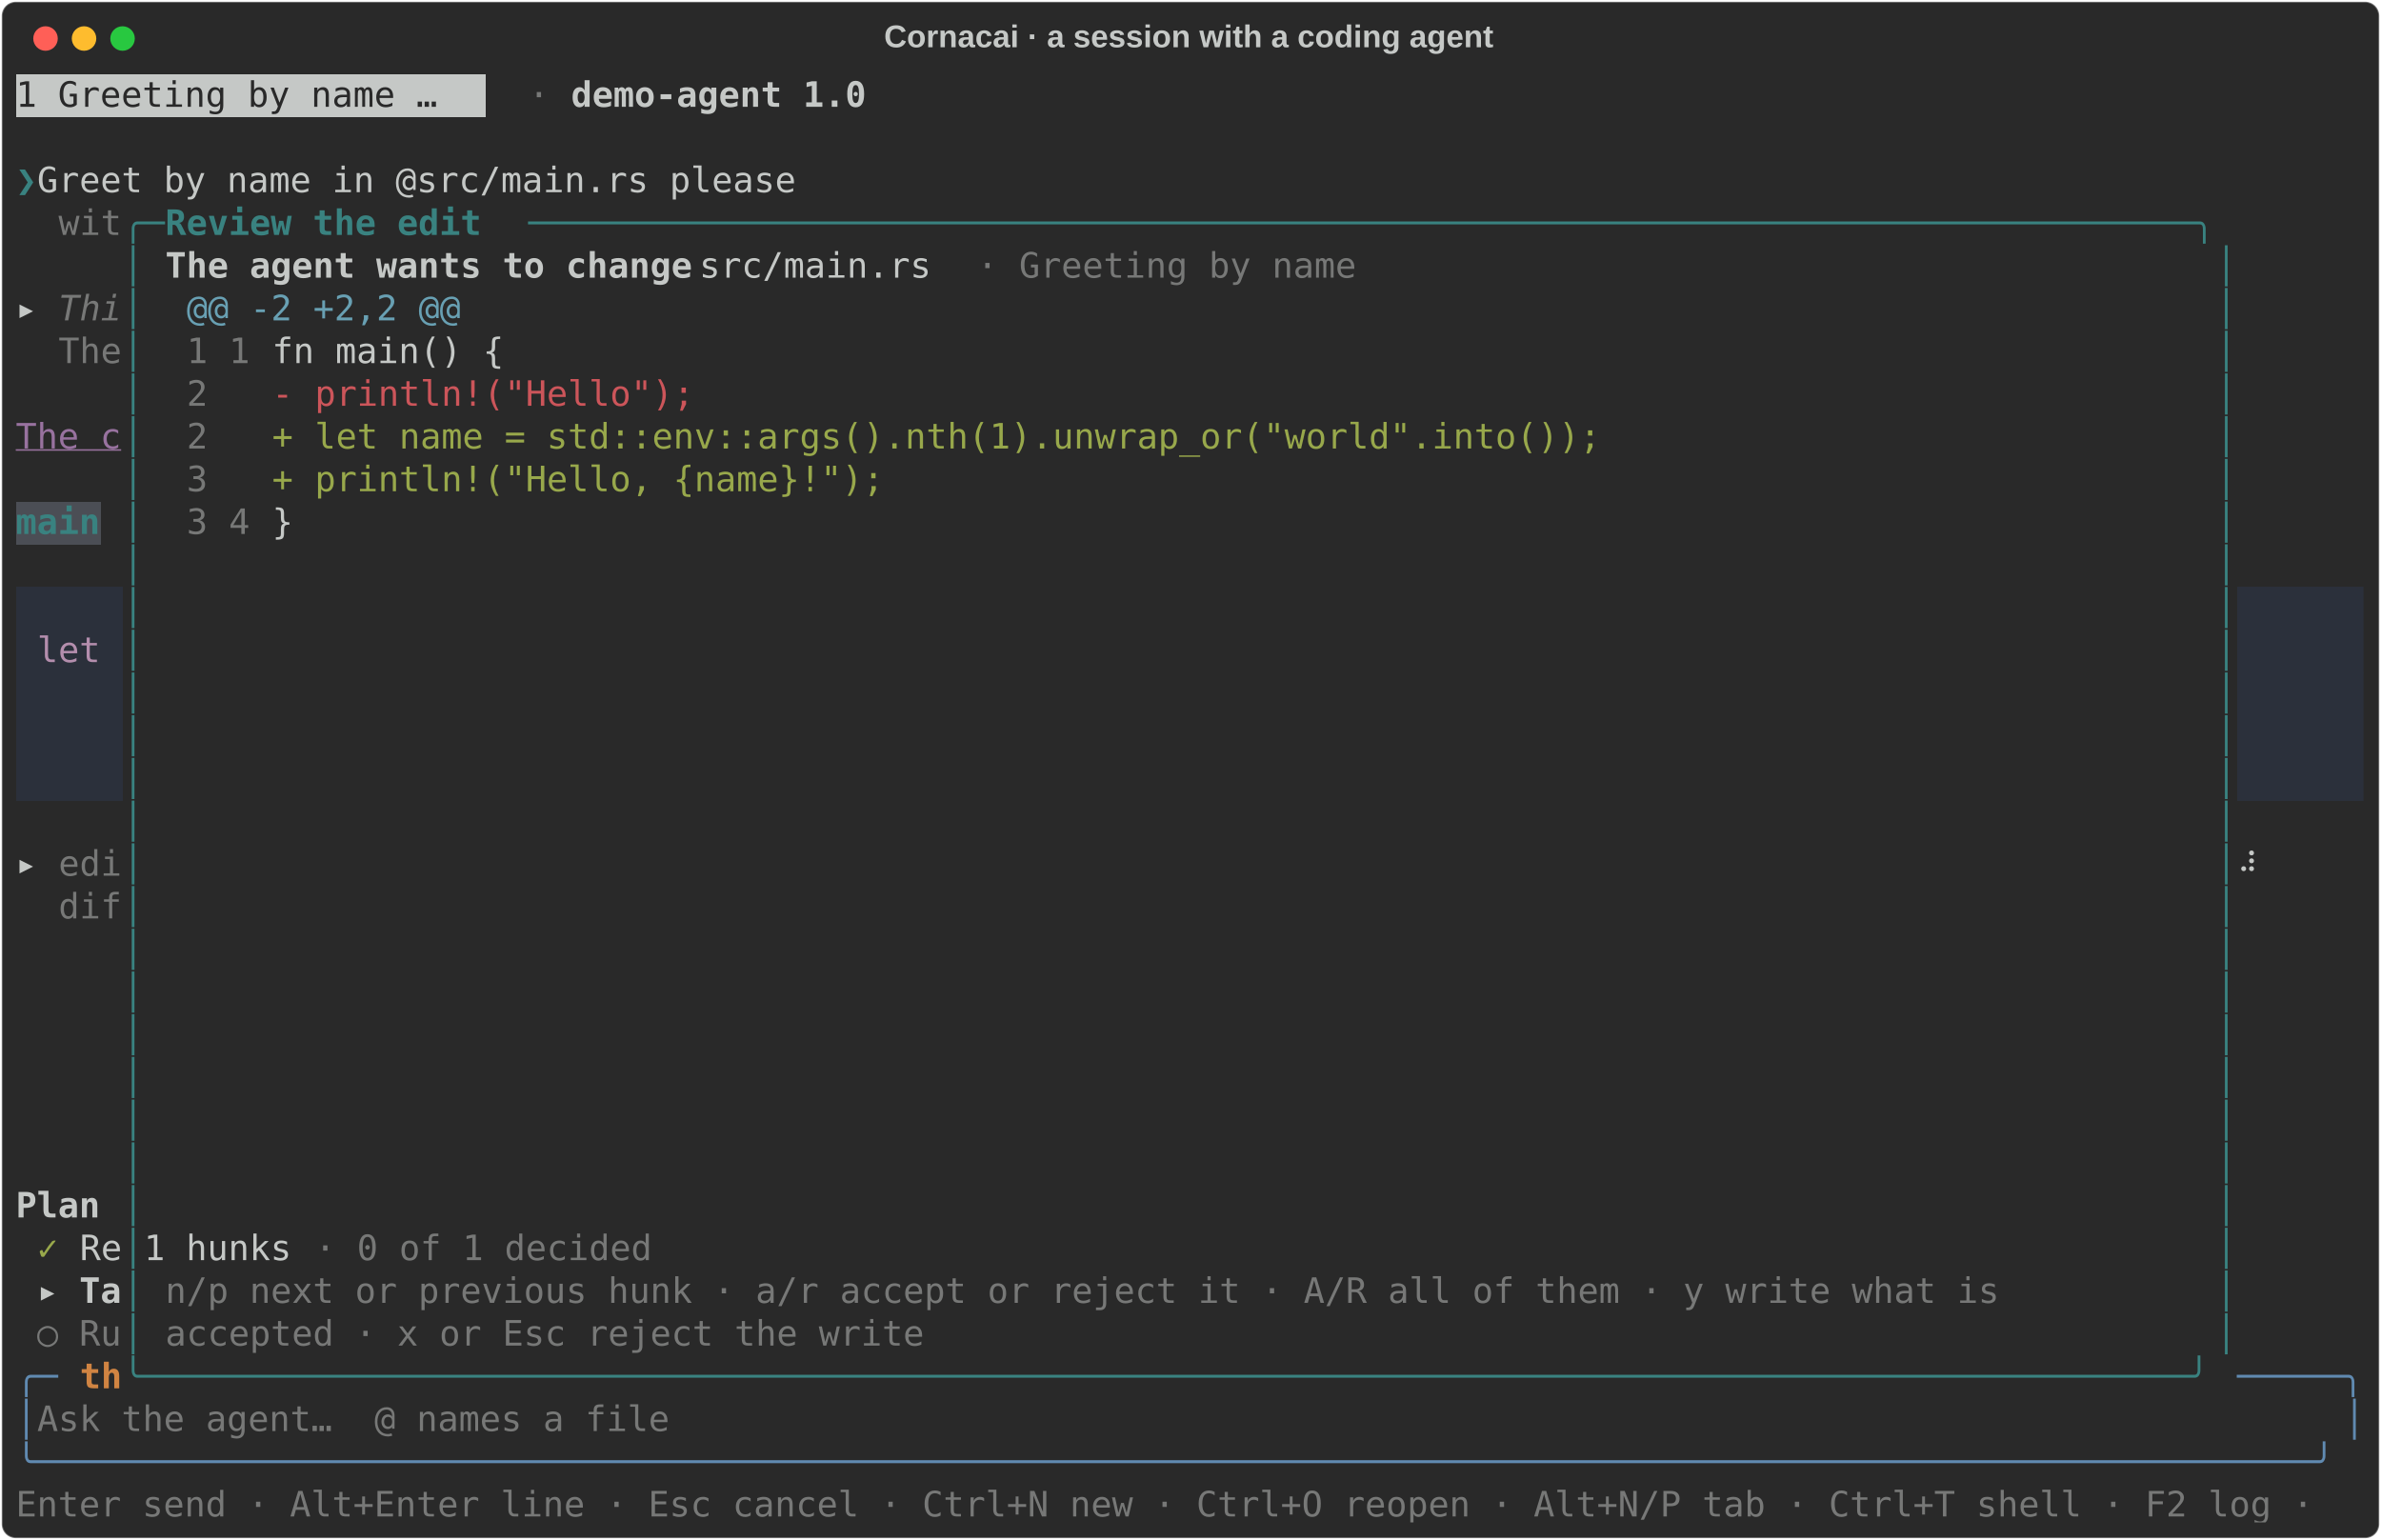
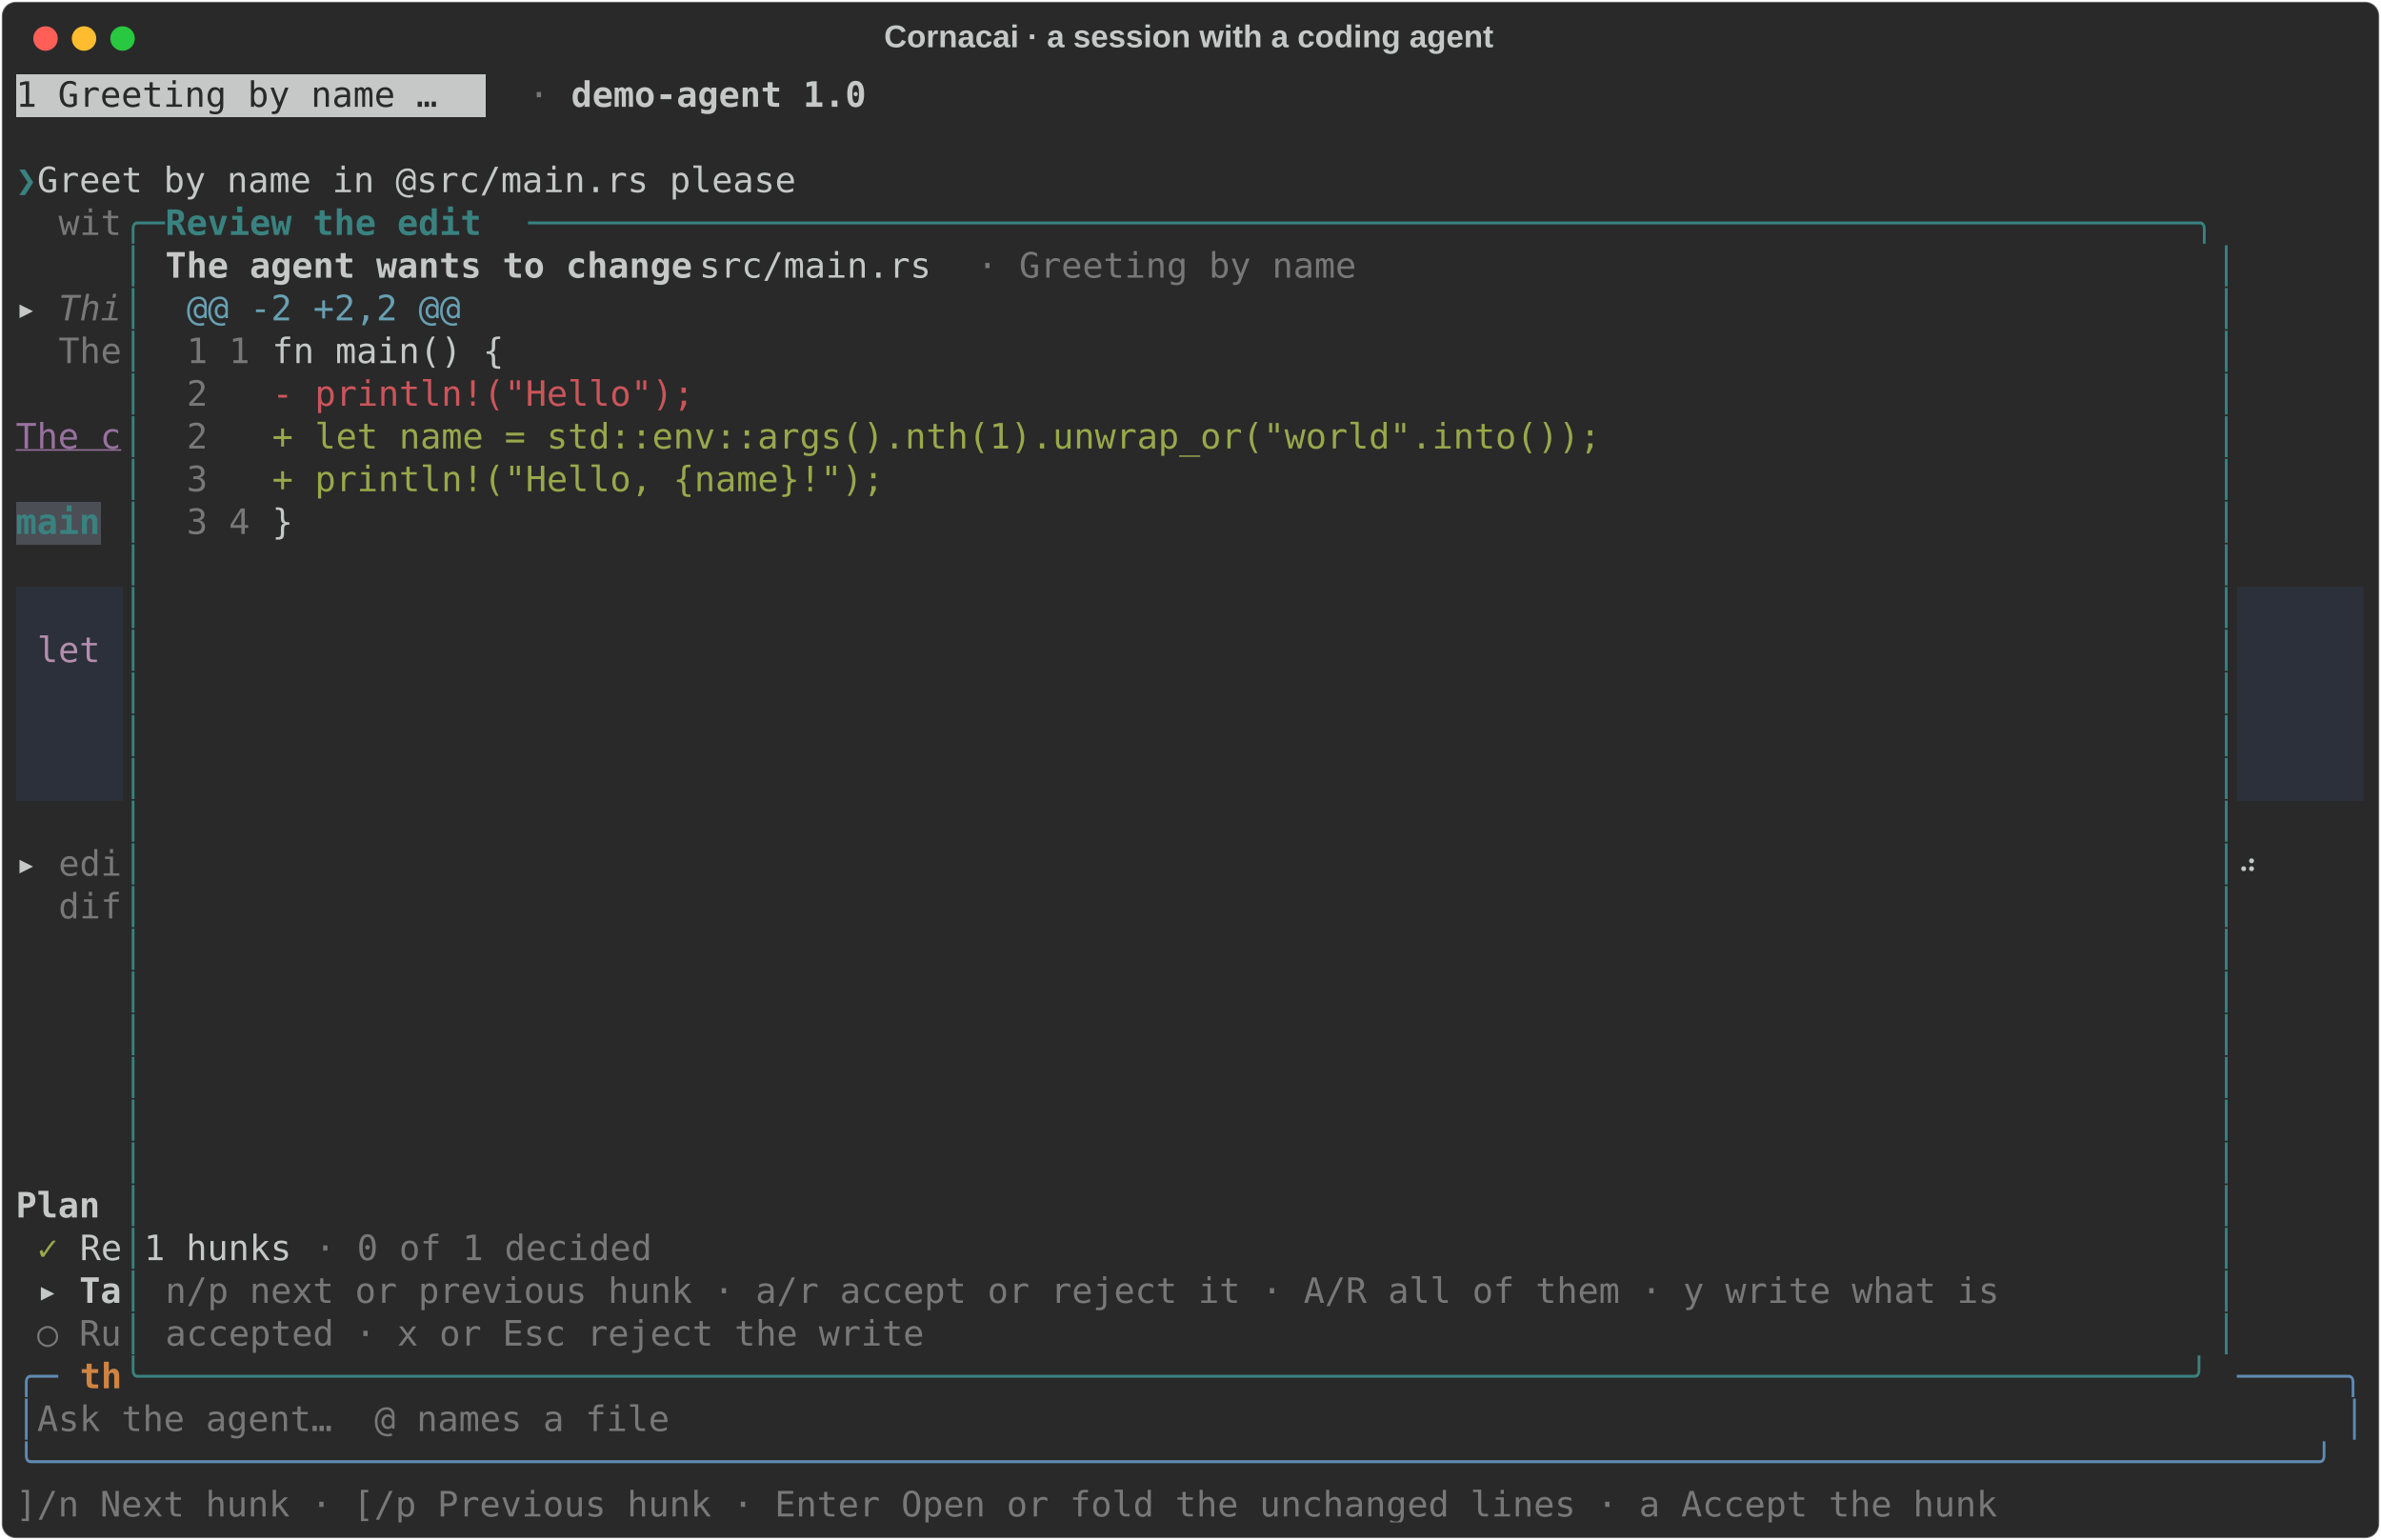
<svg xmlns="http://www.w3.org/2000/svg" class="rich-terminal" viewBox="0 0 1360 879.6">
  <style>

    @font-face {
        font-family: "Fira Code";
        src: local("FiraCode-Regular"),
                url("https://cdnjs.cloudflare.com/ajax/libs/firacode/6.2.0/woff2/FiraCode-Regular.woff2") format("woff2"),
                url("https://cdnjs.cloudflare.com/ajax/libs/firacode/6.2.0/woff/FiraCode-Regular.woff") format("woff");
        font-style: normal;
        font-weight: 400;
    }
    @font-face {
        font-family: "Fira Code";
        src: local("FiraCode-Bold"),
                url("https://cdnjs.cloudflare.com/ajax/libs/firacode/6.2.0/woff2/FiraCode-Bold.woff2") format("woff2"),
                url("https://cdnjs.cloudflare.com/ajax/libs/firacode/6.2.0/woff/FiraCode-Bold.woff") format("woff");
        font-style: bold;
        font-weight: 700;
    }

    .rich-record-matrix {
        font-family: Fira Code, monospace;
        font-size: 20px;
        line-height: 24.4px;
        font-variant-east-asian: full-width;
    }

    .rich-record-title {
        font-size: 18px;
        font-weight: bold;
        font-family: arial;
    }

    .rich-record-r1 { fill: #292929 }
.rich-record-r2 { fill: #c5c8c6 }
.rich-record-r3 { fill: #777877 }
.rich-record-r4 { fill: #c5c8c6;font-weight: bold }
.rich-record-r5 { fill: #398280;font-weight: bold }
.rich-record-r6 { fill: #398280 }
.rich-record-r7 { fill: #777877;font-style: italic; }
.rich-record-r8 { fill: #68a0b3 }
.rich-record-r9 { fill: #cc555a }
.rich-record-r10 { fill: #98729f;text-decoration: underline; }
.rich-record-r11 { fill: #98a84b }
.rich-record-r12 { fill: #b48ead }
.rich-record-r13 { fill: #c0c5ce }
.rich-record-r14 { fill: #608ab1 }
.rich-record-r15 { fill: #1984e9;font-weight: bold }
.rich-record-r16 { fill: #d08442;font-weight: bold }
    </style>
  <defs>
    <clipPath id="rich-record-clip-terminal">
      <rect x="0" y="0" width="1341.0" height="828.6" />
    </clipPath>
    <clipPath id="rich-record-line-0">
      <rect x="0" y="1.5" width="1342" height="24.65" />
    </clipPath>
    <clipPath id="rich-record-line-1">
      <rect x="0" y="25.9" width="1342" height="24.65" />
    </clipPath>
    <clipPath id="rich-record-line-2">
      <rect x="0" y="50.3" width="1342" height="24.65" />
    </clipPath>
    <clipPath id="rich-record-line-3">
      <rect x="0" y="74.7" width="1342" height="24.65" />
    </clipPath>
    <clipPath id="rich-record-line-4">
      <rect x="0" y="99.1" width="1342" height="24.65" />
    </clipPath>
    <clipPath id="rich-record-line-5">
      <rect x="0" y="123.5" width="1342" height="24.65" />
    </clipPath>
    <clipPath id="rich-record-line-6">
      <rect x="0" y="147.9" width="1342" height="24.65" />
    </clipPath>
    <clipPath id="rich-record-line-7">
      <rect x="0" y="172.3" width="1342" height="24.65" />
    </clipPath>
    <clipPath id="rich-record-line-8">
      <rect x="0" y="196.7" width="1342" height="24.65" />
    </clipPath>
    <clipPath id="rich-record-line-9">
      <rect x="0" y="221.1" width="1342" height="24.65" />
    </clipPath>
    <clipPath id="rich-record-line-10">
      <rect x="0" y="245.5" width="1342" height="24.65" />
    </clipPath>
    <clipPath id="rich-record-line-11">
      <rect x="0" y="269.9" width="1342" height="24.65" />
    </clipPath>
    <clipPath id="rich-record-line-12">
      <rect x="0" y="294.3" width="1342" height="24.65" />
    </clipPath>
    <clipPath id="rich-record-line-13">
      <rect x="0" y="318.7" width="1342" height="24.65" />
    </clipPath>
    <clipPath id="rich-record-line-14">
      <rect x="0" y="343.1" width="1342" height="24.65" />
    </clipPath>
    <clipPath id="rich-record-line-15">
      <rect x="0" y="367.5" width="1342" height="24.65" />
    </clipPath>
    <clipPath id="rich-record-line-16">
      <rect x="0" y="391.9" width="1342" height="24.65" />
    </clipPath>
    <clipPath id="rich-record-line-17">
      <rect x="0" y="416.3" width="1342" height="24.65" />
    </clipPath>
    <clipPath id="rich-record-line-18">
      <rect x="0" y="440.7" width="1342" height="24.65" />
    </clipPath>
    <clipPath id="rich-record-line-19">
      <rect x="0" y="465.1" width="1342" height="24.65" />
    </clipPath>
    <clipPath id="rich-record-line-20">
      <rect x="0" y="489.5" width="1342" height="24.65" />
    </clipPath>
    <clipPath id="rich-record-line-21">
      <rect x="0" y="513.9" width="1342" height="24.65" />
    </clipPath>
    <clipPath id="rich-record-line-22">
      <rect x="0" y="538.3" width="1342" height="24.65" />
    </clipPath>
    <clipPath id="rich-record-line-23">
      <rect x="0" y="562.7" width="1342" height="24.65" />
    </clipPath>
    <clipPath id="rich-record-line-24">
      <rect x="0" y="587.1" width="1342" height="24.65" />
    </clipPath>
    <clipPath id="rich-record-line-25">
      <rect x="0" y="611.5" width="1342" height="24.65" />
    </clipPath>
    <clipPath id="rich-record-line-26">
      <rect x="0" y="635.9" width="1342" height="24.65" />
    </clipPath>
    <clipPath id="rich-record-line-27">
      <rect x="0" y="660.3" width="1342" height="24.65" />
    </clipPath>
    <clipPath id="rich-record-line-28">
      <rect x="0" y="684.7" width="1342" height="24.65" />
    </clipPath>
    <clipPath id="rich-record-line-29">
      <rect x="0" y="709.1" width="1342" height="24.65" />
    </clipPath>
    <clipPath id="rich-record-line-30">
      <rect x="0" y="733.5" width="1342" height="24.65" />
    </clipPath>
    <clipPath id="rich-record-line-31">
      <rect x="0" y="757.9" width="1342" height="24.65" />
    </clipPath>
    <clipPath id="rich-record-line-32">
      <rect x="0" y="782.3" width="1342" height="24.65" />
    </clipPath>
  </defs>
  <rect fill="#292929" stroke="rgba(255,255,255,0.35)" stroke-width="1" x="1" y="1" width="1358" height="877.6" rx="8" />
  <text class="rich-record-title" fill="#c5c8c6" text-anchor="middle" x="679" y="27">Cornacai · a session with a coding agent</text>
  <g transform="translate(26,22)">
    <circle cx="0" cy="0" r="7" fill="#ff5f57" />
    <circle cx="22" cy="0" r="7" fill="#febc2e" />
    <circle cx="44" cy="0" r="7" fill="#28c840" />
  </g>
  <g transform="translate(9, 41)" clip-path="url(#rich-record-clip-terminal)">
    <rect fill="#c5c8c6" x="0" y="1.5" width="268.4" height="24.65" shape-rendering="crispEdges" />
    <rect fill="#4b4e55" x="0" y="245.5" width="48.8" height="24.65" shape-rendering="crispEdges" />
    <rect fill="#2b303b" x="0" y="294.3" width="61" height="24.65" shape-rendering="crispEdges" />
    <rect fill="#2b303b" x="1268.8" y="294.3" width="73.2" height="24.65" shape-rendering="crispEdges" />
    <rect fill="#2b303b" x="0" y="318.7" width="12.2" height="24.65" shape-rendering="crispEdges" />
    <rect fill="#2b303b" x="12.2" y="318.7" width="36.6" height="24.65" shape-rendering="crispEdges" />
    <rect fill="#2b303b" x="48.8" y="318.7" width="12.2" height="24.65" shape-rendering="crispEdges" />
    <rect fill="#2b303b" x="1268.8" y="318.7" width="73.2" height="24.65" shape-rendering="crispEdges" />
    <rect fill="#2b303b" x="0" y="343.1" width="12.2" height="24.65" shape-rendering="crispEdges" />
    <rect fill="#2b303b" x="12.2" y="343.1" width="48.8" height="24.65" shape-rendering="crispEdges" />
    <rect fill="#2b303b" x="1268.8" y="343.1" width="73.2" height="24.65" shape-rendering="crispEdges" />
    <rect fill="#2b303b" x="0" y="367.5" width="12.2" height="24.65" shape-rendering="crispEdges" />
    <rect fill="#2b303b" x="12.2" y="367.5" width="48.8" height="24.65" shape-rendering="crispEdges" />
    <rect fill="#2b303b" x="1268.8" y="367.5" width="73.2" height="24.65" shape-rendering="crispEdges" />
    <rect fill="#2b303b" x="0" y="391.9" width="61" height="24.65" shape-rendering="crispEdges" />
    <rect fill="#2b303b" x="1268.8" y="391.9" width="73.2" height="24.65" shape-rendering="crispEdges" />
    <g class="rich-record-matrix">
      <text class="rich-record-r1" x="0" y="20" textLength="268.4" clip-path="url(#rich-record-line-0)"> 1 Greeting by name … </text>
      <text class="rich-record-r3" x="292.8" y="20" textLength="12.2" clip-path="url(#rich-record-line-0)">·</text>
      <text class="rich-record-r4" x="317.2" y="20" textLength="170.8" clip-path="url(#rich-record-line-0)">demo-agent 1.0</text>
      <text class="rich-record-r2" x="1342" y="20" textLength="12.2" clip-path="url(#rich-record-line-0)">
</text>
      <text class="rich-record-r2" x="1342" y="44.4" textLength="12.2" clip-path="url(#rich-record-line-1)">
</text>
      <text class="rich-record-r5" x="0" y="68.8" textLength="12.2" clip-path="url(#rich-record-line-2)">❯</text>
      <text class="rich-record-r2" x="12.2" y="68.8" textLength="1329.8" clip-path="url(#rich-record-line-2)"> Greet by name in @src/main.rs please                                                                        </text>
      <text class="rich-record-r2" x="1342" y="68.8" textLength="12.2" clip-path="url(#rich-record-line-2)">
</text>
      <text class="rich-record-r3" x="24.4" y="93.2" textLength="36.6" clip-path="url(#rich-record-line-3)">wit</text>
      <text class="rich-record-r6" x="61" y="93.2" textLength="24.4" clip-path="url(#rich-record-line-3)">╭─</text>
      <text class="rich-record-r5" x="85.4" y="93.2" textLength="207.4" clip-path="url(#rich-record-line-3)"> Review the edit </text>
      <text class="rich-record-r6" x="292.8" y="93.2" textLength="976" clip-path="url(#rich-record-line-3)">───────────────────────────────────────────────────────────────────────────────╮</text>
      <text class="rich-record-r2" x="1342" y="93.2" textLength="12.2" clip-path="url(#rich-record-line-3)">
</text>
      <text class="rich-record-r6" x="61" y="117.6" textLength="12.2" clip-path="url(#rich-record-line-4)">│</text>
      <text class="rich-record-r4" x="85.4" y="117.6" textLength="305" clip-path="url(#rich-record-line-4)">The agent wants to change</text>
      <text class="rich-record-r2" x="390.4" y="117.6" textLength="158.6" clip-path="url(#rich-record-line-4)"> src/main.rs </text>
      <text class="rich-record-r3" x="549" y="117.6" textLength="219.6" clip-path="url(#rich-record-line-4)">· Greeting by name</text>
      <text class="rich-record-r6" x="1256.6" y="117.6" textLength="12.2" clip-path="url(#rich-record-line-4)">│</text>
      <text class="rich-record-r2" x="1342" y="117.6" textLength="12.2" clip-path="url(#rich-record-line-4)">
</text>
      <text class="rich-record-r4" x="0" y="142" textLength="12.2" clip-path="url(#rich-record-line-5)">▸</text>
      <text class="rich-record-r7" x="24.4" y="142" textLength="36.6" clip-path="url(#rich-record-line-5)">Thi</text>
      <text class="rich-record-r6" x="61" y="142" textLength="12.2" clip-path="url(#rich-record-line-5)">│</text>
      <text class="rich-record-r8" x="97.6" y="142" textLength="158.6" clip-path="url(#rich-record-line-5)">@@ -2 +2,2 @@</text>
      <text class="rich-record-r6" x="1256.6" y="142" textLength="12.2" clip-path="url(#rich-record-line-5)">│</text>
      <text class="rich-record-r2" x="1342" y="142" textLength="12.2" clip-path="url(#rich-record-line-5)">
</text>
      <text class="rich-record-r3" x="24.4" y="166.4" textLength="36.6" clip-path="url(#rich-record-line-6)">The</text>
      <text class="rich-record-r6" x="61" y="166.4" textLength="12.2" clip-path="url(#rich-record-line-6)">│</text>
      <text class="rich-record-r3" x="97.6" y="166.4" textLength="48.8" clip-path="url(#rich-record-line-6)">1 1 </text>
      <text class="rich-record-r2" x="146.4" y="166.4" textLength="1110.2" clip-path="url(#rich-record-line-6)">  fn main() {                                                                              </text>
      <text class="rich-record-r6" x="1256.6" y="166.4" textLength="12.2" clip-path="url(#rich-record-line-6)">│</text>
      <text class="rich-record-r2" x="1342" y="166.4" textLength="12.2" clip-path="url(#rich-record-line-6)">
</text>
      <text class="rich-record-r6" x="61" y="190.8" textLength="12.2" clip-path="url(#rich-record-line-7)">│</text>
      <text class="rich-record-r3" x="97.6" y="190.8" textLength="48.8" clip-path="url(#rich-record-line-7)">2   </text>
      <text class="rich-record-r9" x="146.4" y="190.8" textLength="12.2" clip-path="url(#rich-record-line-7)">-</text>
      <text class="rich-record-r9" x="170.8" y="190.8" textLength="268.4" clip-path="url(#rich-record-line-7)">    println!("Hello");</text>
      <text class="rich-record-r6" x="1256.6" y="190.8" textLength="12.2" clip-path="url(#rich-record-line-7)">│</text>
      <text class="rich-record-r2" x="1342" y="190.8" textLength="12.2" clip-path="url(#rich-record-line-7)">
</text>
      <text class="rich-record-r10" x="0" y="215.2" textLength="61" clip-path="url(#rich-record-line-8)">The c</text>
      <text class="rich-record-r6" x="61" y="215.2" textLength="12.2" clip-path="url(#rich-record-line-8)">│</text>
      <text class="rich-record-r3" x="97.6" y="215.2" textLength="48.8" clip-path="url(#rich-record-line-8)">  2 </text>
      <text class="rich-record-r11" x="146.4" y="215.2" textLength="12.2" clip-path="url(#rich-record-line-8)">+</text>
      <text class="rich-record-r11" x="170.8" y="215.2" textLength="793" clip-path="url(#rich-record-line-8)">    let name = std::env::args().nth(1).unwrap_or("world".into());</text>
      <text class="rich-record-r6" x="1256.6" y="215.2" textLength="12.2" clip-path="url(#rich-record-line-8)">│</text>
      <text class="rich-record-r2" x="1342" y="215.2" textLength="12.2" clip-path="url(#rich-record-line-8)">
</text>
      <text class="rich-record-r6" x="61" y="239.6" textLength="12.2" clip-path="url(#rich-record-line-9)">│</text>
      <text class="rich-record-r3" x="97.6" y="239.6" textLength="48.8" clip-path="url(#rich-record-line-9)">  3 </text>
      <text class="rich-record-r11" x="146.4" y="239.6" textLength="12.2" clip-path="url(#rich-record-line-9)">+</text>
      <text class="rich-record-r11" x="170.8" y="239.6" textLength="378.2" clip-path="url(#rich-record-line-9)">    println!("Hello, {name}!");</text>
      <text class="rich-record-r6" x="1256.6" y="239.6" textLength="12.2" clip-path="url(#rich-record-line-9)">│</text>
      <text class="rich-record-r2" x="1342" y="239.6" textLength="12.2" clip-path="url(#rich-record-line-9)">
</text>
      <text class="rich-record-r5" x="0" y="264" textLength="48.8" clip-path="url(#rich-record-line-10)">main</text>
      <text class="rich-record-r6" x="61" y="264" textLength="12.2" clip-path="url(#rich-record-line-10)">│</text>
      <text class="rich-record-r3" x="97.6" y="264" textLength="48.8" clip-path="url(#rich-record-line-10)">3 4 </text>
      <text class="rich-record-r2" x="146.4" y="264" textLength="1110.2" clip-path="url(#rich-record-line-10)">  }                                                                                        </text>
      <text class="rich-record-r6" x="1256.6" y="264" textLength="12.2" clip-path="url(#rich-record-line-10)">│</text>
      <text class="rich-record-r2" x="1342" y="264" textLength="12.2" clip-path="url(#rich-record-line-10)">
</text>
      <text class="rich-record-r6" x="61" y="288.4" textLength="12.2" clip-path="url(#rich-record-line-11)">│</text>
      <text class="rich-record-r6" x="1256.6" y="288.4" textLength="12.2" clip-path="url(#rich-record-line-11)">│</text>
      <text class="rich-record-r2" x="1342" y="288.4" textLength="12.2" clip-path="url(#rich-record-line-11)">
</text>
      <text class="rich-record-r6" x="61" y="312.8" textLength="12.2" clip-path="url(#rich-record-line-12)">│</text>
      <text class="rich-record-r6" x="1256.6" y="312.8" textLength="12.2" clip-path="url(#rich-record-line-12)">│</text>
      <text class="rich-record-r2" x="1342" y="312.8" textLength="12.2" clip-path="url(#rich-record-line-12)">
</text>
      <text class="rich-record-r12" x="12.2" y="337.2" textLength="36.6" clip-path="url(#rich-record-line-13)">let</text>
      <text class="rich-record-r6" x="61" y="337.2" textLength="12.2" clip-path="url(#rich-record-line-13)">│</text>
      <text class="rich-record-r6" x="1256.6" y="337.2" textLength="12.2" clip-path="url(#rich-record-line-13)">│</text>
      <text class="rich-record-r2" x="1342" y="337.2" textLength="12.2" clip-path="url(#rich-record-line-13)">
</text>
      <text class="rich-record-r6" x="61" y="361.6" textLength="12.2" clip-path="url(#rich-record-line-14)">│</text>
      <text class="rich-record-r6" x="1256.6" y="361.6" textLength="12.2" clip-path="url(#rich-record-line-14)">│</text>
      <text class="rich-record-r2" x="1342" y="361.6" textLength="12.2" clip-path="url(#rich-record-line-14)">
</text>
      <text class="rich-record-r6" x="61" y="386" textLength="12.2" clip-path="url(#rich-record-line-15)">│</text>
      <text class="rich-record-r6" x="1256.6" y="386" textLength="12.2" clip-path="url(#rich-record-line-15)">│</text>
      <text class="rich-record-r2" x="1342" y="386" textLength="12.2" clip-path="url(#rich-record-line-15)">
</text>
      <text class="rich-record-r6" x="61" y="410.4" textLength="12.2" clip-path="url(#rich-record-line-16)">│</text>
      <text class="rich-record-r6" x="1256.6" y="410.4" textLength="12.2" clip-path="url(#rich-record-line-16)">│</text>
      <text class="rich-record-r2" x="1342" y="410.4" textLength="12.2" clip-path="url(#rich-record-line-16)">
</text>
      <text class="rich-record-r6" x="61" y="434.8" textLength="12.2" clip-path="url(#rich-record-line-17)">│</text>
      <text class="rich-record-r6" x="1256.6" y="434.8" textLength="12.2" clip-path="url(#rich-record-line-17)">│</text>
      <text class="rich-record-r2" x="1342" y="434.8" textLength="12.2" clip-path="url(#rich-record-line-17)">
</text>
      <text class="rich-record-r4" x="0" y="459.2" textLength="12.2" clip-path="url(#rich-record-line-18)">▸</text>
      <text class="rich-record-r3" x="24.4" y="459.2" textLength="36.6" clip-path="url(#rich-record-line-18)">edi</text>
      <text class="rich-record-r6" x="61" y="459.2" textLength="12.2" clip-path="url(#rich-record-line-18)">│</text>
      <text class="rich-record-r6" x="1256.6" y="459.2" textLength="12.2" clip-path="url(#rich-record-line-18)">│</text>
-       <text class="rich-record-r2" x="1268.8" y="459.2" textLength="73.2" clip-path="url(#rich-record-line-18)">     ⠼</text>
+       <text class="rich-record-r2" x="1268.8" y="459.2" textLength="73.2" clip-path="url(#rich-record-line-18)">     ⠴</text>
      <text class="rich-record-r2" x="1342" y="459.2" textLength="12.2" clip-path="url(#rich-record-line-18)">
</text>
      <text class="rich-record-r3" x="24.4" y="483.6" textLength="36.6" clip-path="url(#rich-record-line-19)">dif</text>
      <text class="rich-record-r6" x="61" y="483.6" textLength="12.2" clip-path="url(#rich-record-line-19)">│</text>
      <text class="rich-record-r6" x="1256.6" y="483.6" textLength="12.2" clip-path="url(#rich-record-line-19)">│</text>
      <text class="rich-record-r2" x="1342" y="483.6" textLength="12.2" clip-path="url(#rich-record-line-19)">
</text>
      <text class="rich-record-r6" x="61" y="508" textLength="12.2" clip-path="url(#rich-record-line-20)">│</text>
      <text class="rich-record-r6" x="1256.6" y="508" textLength="12.2" clip-path="url(#rich-record-line-20)">│</text>
      <text class="rich-record-r2" x="1342" y="508" textLength="12.2" clip-path="url(#rich-record-line-20)">
</text>
      <text class="rich-record-r6" x="61" y="532.4" textLength="12.2" clip-path="url(#rich-record-line-21)">│</text>
      <text class="rich-record-r6" x="1256.6" y="532.4" textLength="12.2" clip-path="url(#rich-record-line-21)">│</text>
      <text class="rich-record-r2" x="1342" y="532.4" textLength="12.2" clip-path="url(#rich-record-line-21)">
</text>
      <text class="rich-record-r6" x="61" y="556.8" textLength="12.2" clip-path="url(#rich-record-line-22)">│</text>
      <text class="rich-record-r6" x="1256.6" y="556.8" textLength="12.2" clip-path="url(#rich-record-line-22)">│</text>
      <text class="rich-record-r2" x="1342" y="556.8" textLength="12.2" clip-path="url(#rich-record-line-22)">
</text>
      <text class="rich-record-r6" x="61" y="581.2" textLength="12.2" clip-path="url(#rich-record-line-23)">│</text>
      <text class="rich-record-r6" x="1256.6" y="581.2" textLength="12.2" clip-path="url(#rich-record-line-23)">│</text>
      <text class="rich-record-r2" x="1342" y="581.2" textLength="12.2" clip-path="url(#rich-record-line-23)">
</text>
      <text class="rich-record-r6" x="61" y="605.6" textLength="12.2" clip-path="url(#rich-record-line-24)">│</text>
      <text class="rich-record-r6" x="1256.6" y="605.6" textLength="12.2" clip-path="url(#rich-record-line-24)">│</text>
      <text class="rich-record-r2" x="1342" y="605.6" textLength="12.2" clip-path="url(#rich-record-line-24)">
</text>
      <text class="rich-record-r6" x="61" y="630" textLength="12.2" clip-path="url(#rich-record-line-25)">│</text>
      <text class="rich-record-r6" x="1256.6" y="630" textLength="12.2" clip-path="url(#rich-record-line-25)">│</text>
      <text class="rich-record-r2" x="1342" y="630" textLength="12.2" clip-path="url(#rich-record-line-25)">
</text>
      <text class="rich-record-r4" x="0" y="654.4" textLength="48.8" clip-path="url(#rich-record-line-26)">Plan</text>
      <text class="rich-record-r6" x="61" y="654.4" textLength="12.2" clip-path="url(#rich-record-line-26)">│</text>
      <text class="rich-record-r6" x="1256.6" y="654.4" textLength="12.2" clip-path="url(#rich-record-line-26)">│</text>
      <text class="rich-record-r2" x="1342" y="654.4" textLength="12.2" clip-path="url(#rich-record-line-26)">
</text>
      <text class="rich-record-r11" x="12.2" y="678.8" textLength="24.4" clip-path="url(#rich-record-line-27)">✓ </text>
      <text class="rich-record-r2" x="36.6" y="678.8" textLength="24.4" clip-path="url(#rich-record-line-27)">Re</text>
      <text class="rich-record-r6" x="61" y="678.8" textLength="12.2" clip-path="url(#rich-record-line-27)">│</text>
      <text class="rich-record-r2" x="73.2" y="678.8" textLength="97.6" clip-path="url(#rich-record-line-27)"> 1 hunks</text>
      <text class="rich-record-r3" x="170.8" y="678.8" textLength="207.4" clip-path="url(#rich-record-line-27)"> · 0 of 1 decided</text>
      <text class="rich-record-r6" x="1256.6" y="678.8" textLength="12.2" clip-path="url(#rich-record-line-27)">│</text>
      <text class="rich-record-r2" x="1342" y="678.8" textLength="12.2" clip-path="url(#rich-record-line-27)">
</text>
      <text class="rich-record-r4" x="12.2" y="703.2" textLength="48.8" clip-path="url(#rich-record-line-28)">▸ Ta</text>
      <text class="rich-record-r6" x="61" y="703.2" textLength="12.2" clip-path="url(#rich-record-line-28)">│</text>
      <text class="rich-record-r3" x="85.4" y="703.2" textLength="1073.6" clip-path="url(#rich-record-line-28)">n/p next or previous hunk · a/r accept or reject it · A/R all of them · y write what is </text>
      <text class="rich-record-r6" x="1256.6" y="703.2" textLength="12.2" clip-path="url(#rich-record-line-28)">│</text>
      <text class="rich-record-r2" x="1342" y="703.2" textLength="12.2" clip-path="url(#rich-record-line-28)">
</text>
      <text class="rich-record-r3" x="12.2" y="727.6" textLength="48.8" clip-path="url(#rich-record-line-29)">○ Ru</text>
      <text class="rich-record-r6" x="61" y="727.6" textLength="12.2" clip-path="url(#rich-record-line-29)">│</text>
      <text class="rich-record-r3" x="85.4" y="727.6" textLength="439.2" clip-path="url(#rich-record-line-29)">accepted · x or Esc reject the write</text>
      <text class="rich-record-r6" x="1256.6" y="727.6" textLength="12.2" clip-path="url(#rich-record-line-29)">│</text>
      <text class="rich-record-r2" x="1342" y="727.6" textLength="12.2" clip-path="url(#rich-record-line-29)">
</text>
      <text class="rich-record-r14" x="0" y="752" textLength="24.4" clip-path="url(#rich-record-line-30)">╭─</text>
      <text class="rich-record-r16" x="36.6" y="752" textLength="24.4" clip-path="url(#rich-record-line-30)">th</text>
      <text class="rich-record-r6" x="61" y="752" textLength="1207.8" clip-path="url(#rich-record-line-30)">╰─────────────────────────────────────────────────────────────────────────────────────────────────╯</text>
      <text class="rich-record-r14" x="1268.8" y="752" textLength="73.2" clip-path="url(#rich-record-line-30)">─────╮</text>
      <text class="rich-record-r2" x="1342" y="752" textLength="12.2" clip-path="url(#rich-record-line-30)">
</text>
      <text class="rich-record-r14" x="0" y="776.4" textLength="12.2" clip-path="url(#rich-record-line-31)">│</text>
      <text class="rich-record-r3" x="12.2" y="776.4" textLength="366" clip-path="url(#rich-record-line-31)">Ask the agent…  @ names a file</text>
      <text class="rich-record-r14" x="1329.8" y="776.4" textLength="12.2" clip-path="url(#rich-record-line-31)">│</text>
      <text class="rich-record-r2" x="1342" y="776.4" textLength="12.2" clip-path="url(#rich-record-line-31)">
</text>
      <text class="rich-record-r14" x="0" y="800.8" textLength="1342" clip-path="url(#rich-record-line-32)">╰────────────────────────────────────────────────────────────────────────────────────────────────────────────╯</text>
      <text class="rich-record-r2" x="1342" y="800.8" textLength="12.2" clip-path="url(#rich-record-line-32)">
</text>
-       <text class="rich-record-r3" x="0" y="825.2" textLength="1342" clip-path="url(#rich-record-line-33)">Enter send · Alt+Enter line · Esc cancel · Ctrl+N new · Ctrl+O reopen · Alt+N/P tab · Ctrl+T shell · F2 log · </text>
+       <text class="rich-record-r3" x="0" y="825.2" textLength="1146.8" clip-path="url(#rich-record-line-33)">]/n Next hunk · [/p Previous hunk · Enter Open or fold the unchanged lines · a Accept the hunk</text>
    </g>
  </g>
</svg>
